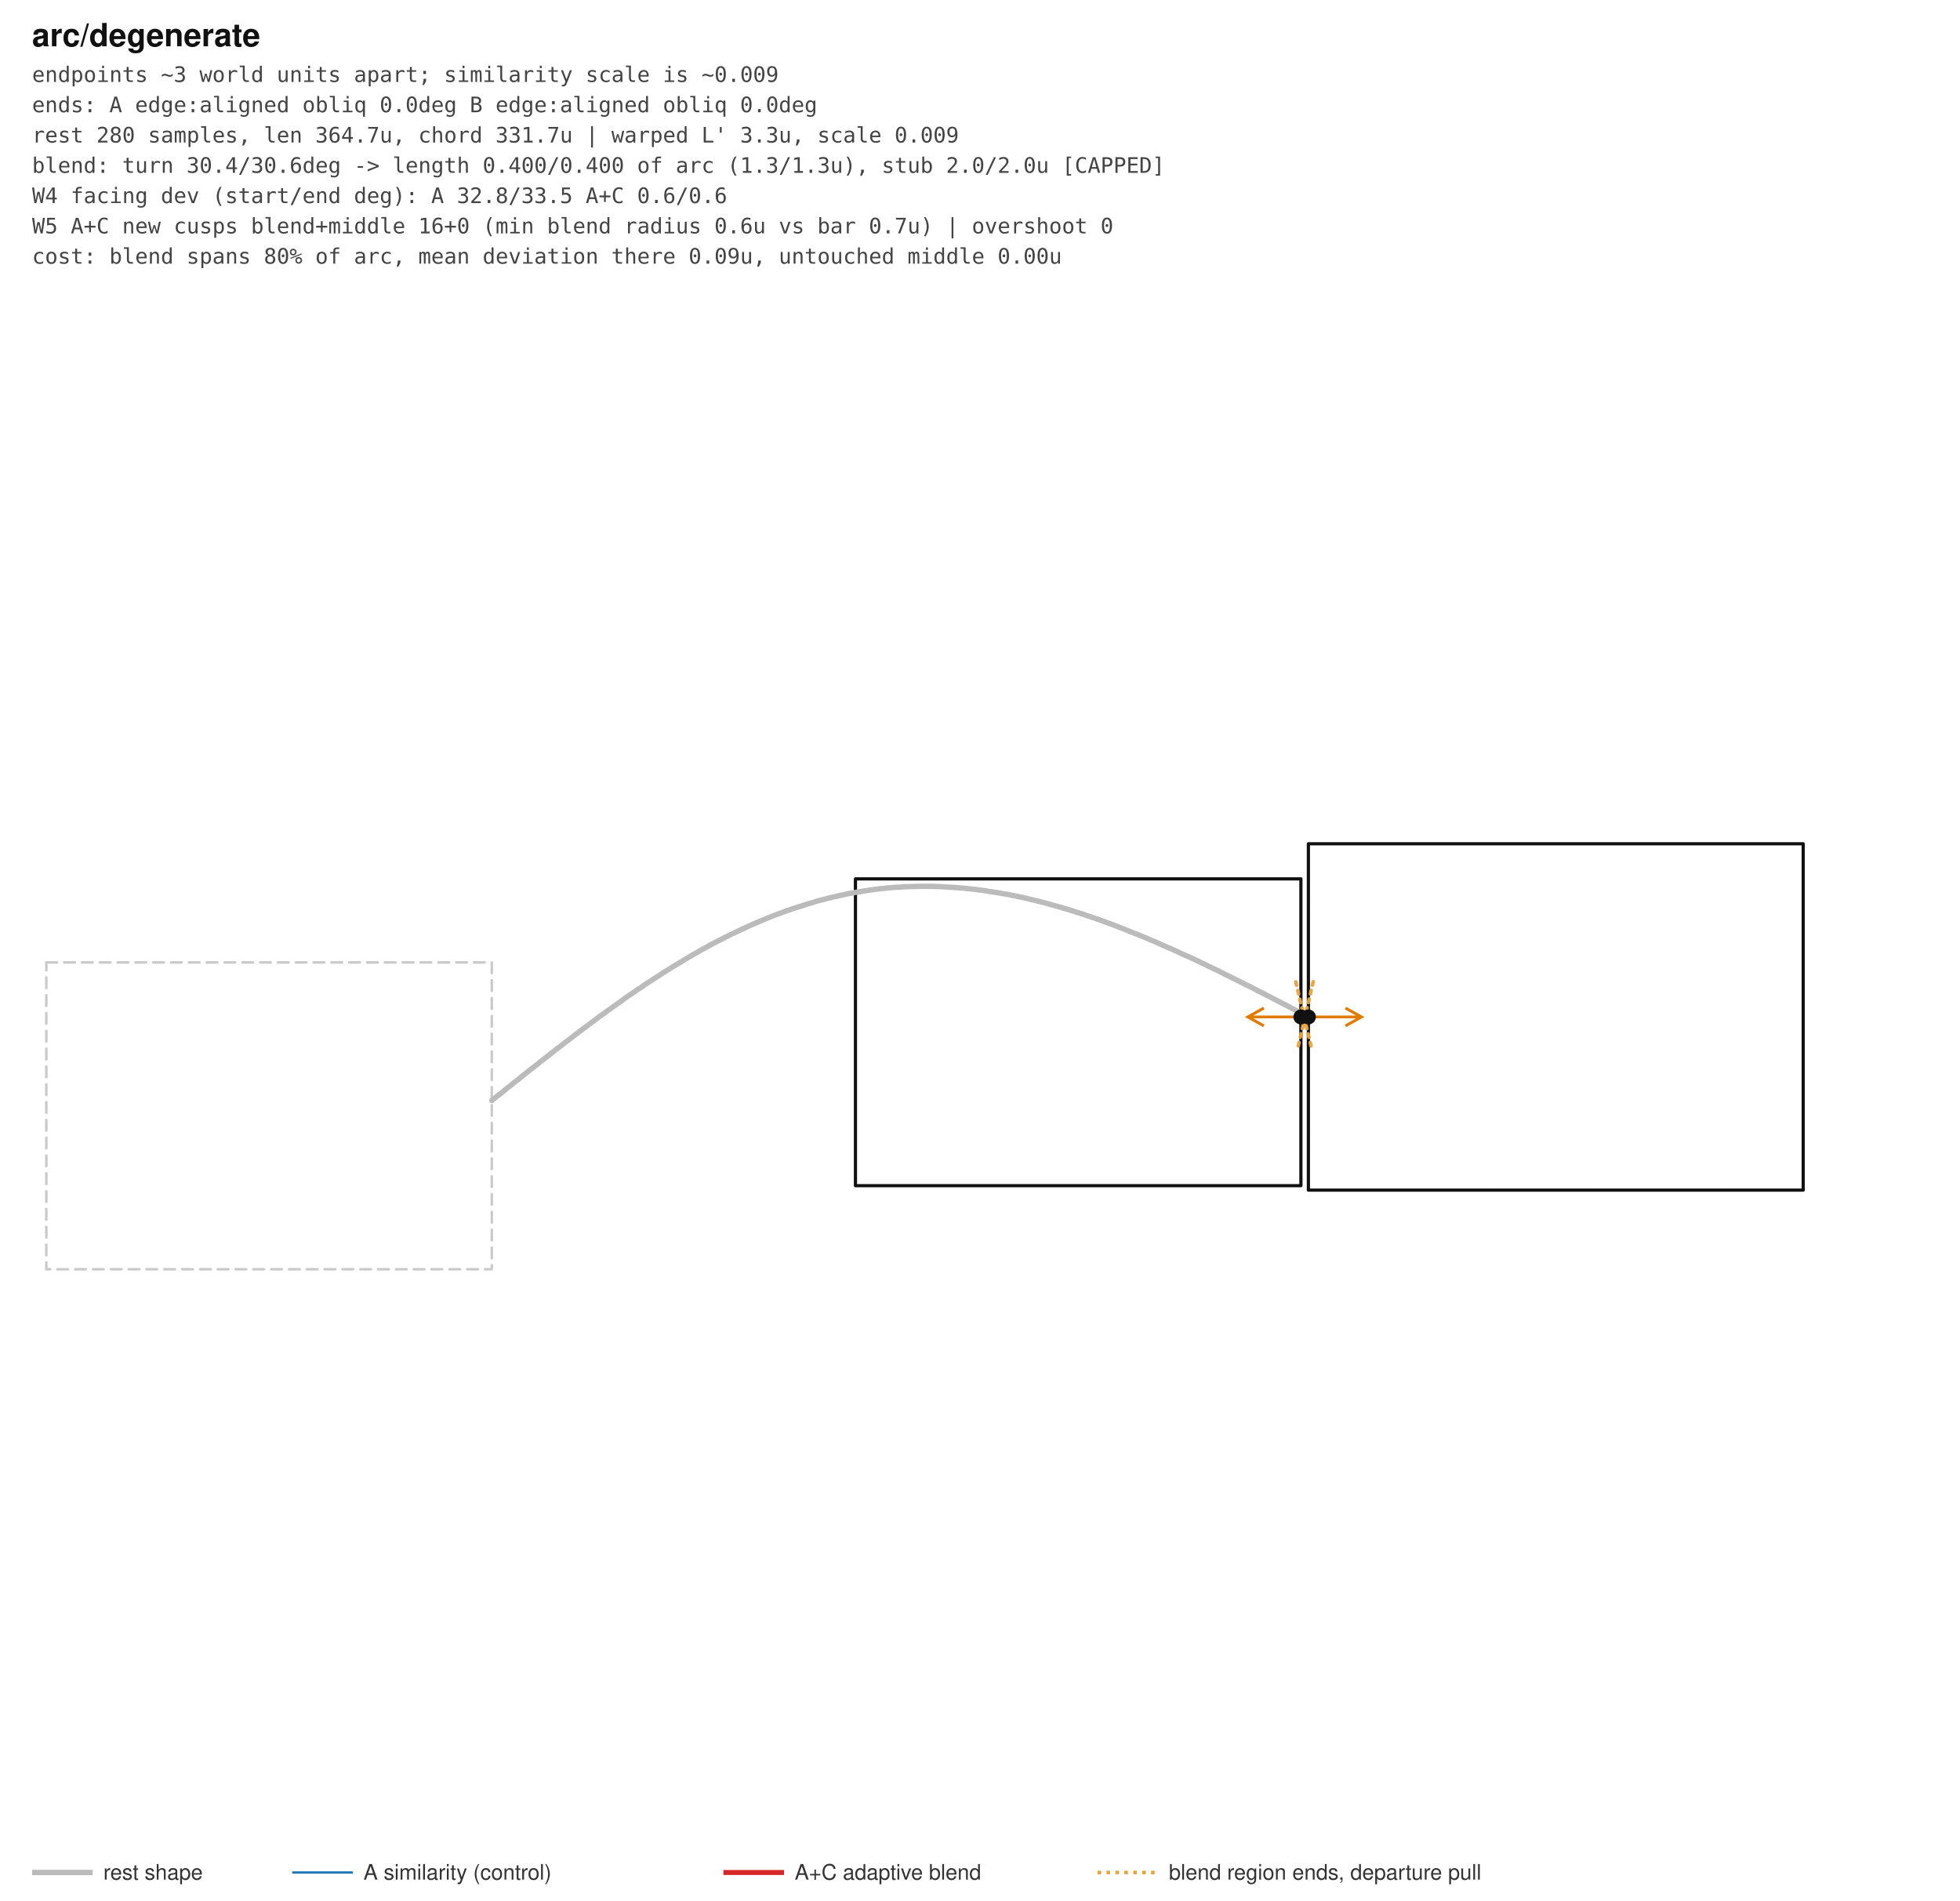
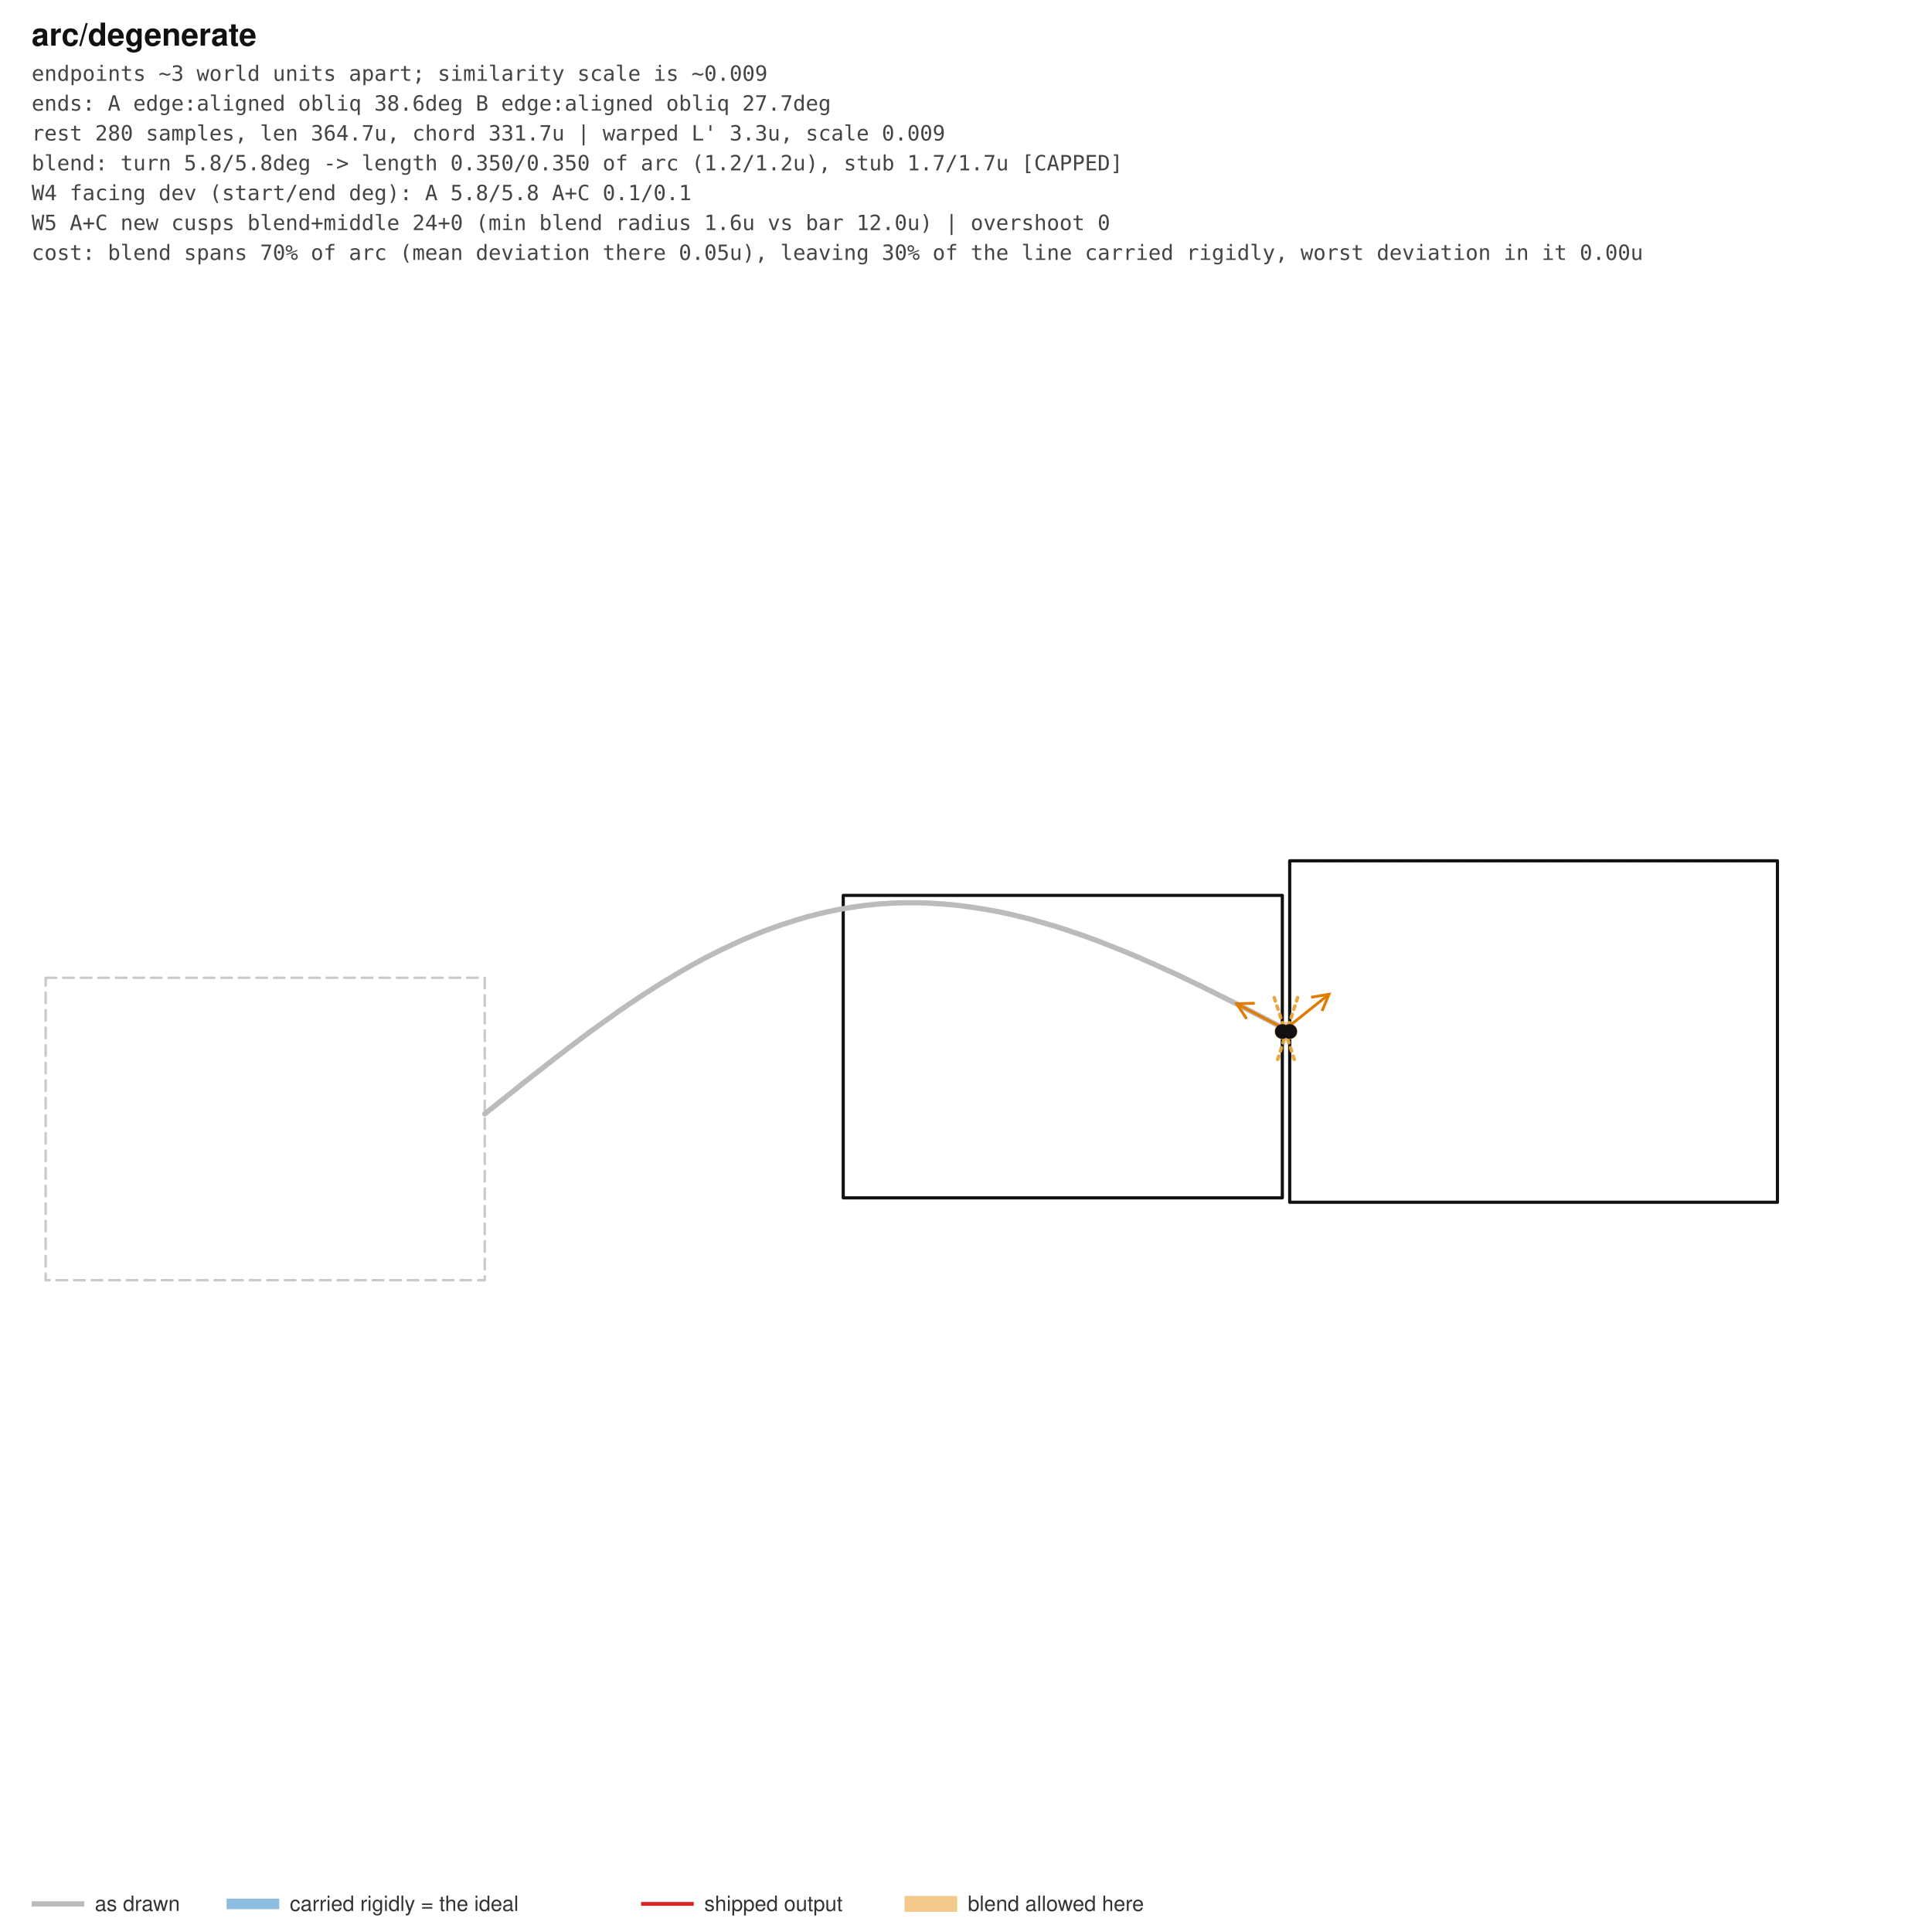
- <svg xmlns="http://www.w3.org/2000/svg" width="1100" height="1067" viewBox="0 0 1100 1067">
-   <rect x="0" y="0" width="1100" height="1067" fill="#ffffff" />
+ <svg xmlns="http://www.w3.org/2000/svg" width="1100" height="1100" viewBox="0 0 1100 1100">
+   <rect x="0" y="0" width="1100" height="1100" fill="#ffffff" />
  <text x="18" y="26" font-family="-apple-system,Helvetica,Arial" font-size="18" font-weight="600" fill="#111">arc/degenerate</text>
  <text x="18" y="46" font-family="ui-monospace,Menlo,monospace" font-size="12" fill="#444">endpoints ~3 world units apart; similarity scale is ~0.009</text>
-   <text x="18" y="63" font-family="ui-monospace,Menlo,monospace" font-size="12" fill="#444">ends: A edge:aligned obliq 0.0deg   B edge:aligned obliq 0.0deg</text>
+   <text x="18" y="63" font-family="ui-monospace,Menlo,monospace" font-size="12" fill="#444">ends: A edge:aligned obliq 38.6deg   B edge:aligned obliq 27.7deg</text>
  <text x="18" y="80" font-family="ui-monospace,Menlo,monospace" font-size="12" fill="#444">rest 280 samples, len 364.7u, chord 331.7u   |   warped L' 3.3u, scale 0.009</text>
-   <text x="18" y="97" font-family="ui-monospace,Menlo,monospace" font-size="12" fill="#444">blend: turn 30.4/30.6deg -&gt; length 0.400/0.400 of arc (1.3/1.3u), stub 2.0/2.0u   [CAPPED]</text>
-   <text x="18" y="114" font-family="ui-monospace,Menlo,monospace" font-size="12" fill="#444">W4 facing dev (start/end deg): A 32.8/33.5   A+C 0.6/0.6</text>
-   <text x="18" y="131" font-family="ui-monospace,Menlo,monospace" font-size="12" fill="#444">W5 A+C new cusps blend+middle 16+0 (min blend radius 0.6u vs bar 0.7u)   |   overshoot 0</text>
-   <text x="18" y="148" font-family="ui-monospace,Menlo,monospace" font-size="12" fill="#444">cost: blend spans 80% of arc, mean deviation there 0.09u, untouched middle 0.00u</text>
-   <polyline fill="none" stroke="#c9c9c9" stroke-width="1.40" stroke-linejoin="round" stroke-linecap="round" stroke-dasharray="6,4" points="26.0,540.2 276.0,540.2 276.0,712.4 26.0,712.4 26.0,540.2" />
-   <polyline fill="none" stroke="#c9c9c9" stroke-width="1.40" stroke-linejoin="round" stroke-linecap="round" stroke-dasharray="6,4" points="734.3,473.6 1012.0,473.6 1012.0,668.0 734.3,668.0 734.3,473.6" />
-   <polyline fill="none" stroke="#111111" stroke-width="1.80" stroke-linejoin="round" stroke-linecap="round" points="480.1,493.3 730.1,493.3 730.1,665.5 480.1,665.5 480.1,493.3" />
-   <polyline fill="none" stroke="#111111" stroke-width="1.80" stroke-linejoin="round" stroke-linecap="round" points="734.3,473.6 1012.0,473.6 1012.0,668.0 734.3,668.0 734.3,473.6" />
-   <polyline fill="none" stroke="#bbbbbb" stroke-width="3.00" stroke-linejoin="round" stroke-linecap="round" points="276.0,617.7 277.4,616.6 278.8,615.4 280.3,614.3 281.8,613.1 283.3,611.9 284.8,610.6 286.4,609.4 288.0,608.1 289.6,606.8 291.3,605.5 292.9,604.2 294.6,602.8 296.3,601.5 298.0,600.1 299.7,598.8 301.4,597.5 303.2,596.0 304.9,594.7 306.7,593.3 308.4,592.0 310.3,590.5 312.0,589.1 313.9,587.7 315.8,586.2 317.6,584.8 319.5,583.4 321.3,582.0 323.2,580.5 325.1,579.1 327.1,577.6 329.0,576.2 330.8,574.8 332.7,573.4 334.6,572.0 336.4,570.6 338.3,569.3 340.3,567.8 342.3,566.4 344.2,565.0 346.2,563.6 348.1,562.3 350.0,560.9 351.9,559.5 353.8,558.2 355.8,556.9 357.7,555.5 359.8,554.2 361.8,552.8 363.7,551.5 365.6,550.3 367.5,549.0 369.5,547.8 371.5,546.5 373.3,545.3 375.3,544.1 377.3,542.8 379.2,541.7 381.0,540.6 382.9,539.5 384.8,538.3 386.7,537.2 388.5,536.1 390.3,535.1 392.2,534.0 394.1,532.9 396.0,531.9 397.8,530.9 399.6,529.9 401.3,529.0 403.1,528.1 404.9,527.2 406.6,526.3 408.4,525.4 410.0,524.6 411.7,523.8 413.4,523.0 415.1,522.2 416.7,521.4 418.4,520.7 420.0,519.9 421.6,519.2 423.1,518.5 424.6,517.9 426.2,517.2 427.7,516.6 429.1,516.0 430.5,515.4 432.0,514.8 433.5,514.2 435.0,513.6 436.4,513.1 437.8,512.6 439.2,512.1 440.5,511.6 441.8,511.1 443.1,510.7 444.4,510.2 445.7,509.8 447.0,509.4 448.2,509.0 449.5,508.6 450.7,508.2 452.0,507.8 453.1,507.4 454.3,507.1 455.5,506.7 456.7,506.4 457.8,506.0 458.8,505.7 460.0,505.4 461.0,505.1 462.1,504.9 463.2,504.6 464.3,504.3 465.3,504.0 466.3,503.8 467.4,503.5 468.5,503.3 469.7,503.0 470.9,502.7 471.9,502.5 473.0,502.3 474.1,502.0 475.1,501.8 476.1,501.6 477.2,501.4 478.3,501.2 479.5,501.0 480.7,500.8 481.8,500.6 483.0,500.4 484.1,500.2 485.2,500.0 486.3,499.9 487.4,499.7 488.7,499.5 489.8,499.4 490.8,499.2 492.1,499.1 493.2,498.9 494.3,498.8 495.4,498.7 496.7,498.6 497.8,498.4 499.2,498.3 500.4,498.2 501.7,498.1 502.8,498.0 504.2,498.0 505.4,497.9 506.7,497.8 508.1,497.7 509.3,497.7 510.7,497.6 512.0,497.6 513.3,497.6 514.8,497.5 516.4,497.5 517.8,497.5 519.3,497.5 520.7,497.5 522.3,497.5 523.8,497.5 525.4,497.6 527.0,497.6 528.5,497.7 530.1,497.8 531.8,497.9 533.6,498.0 535.3,498.1 537.0,498.2 538.9,498.4 540.7,498.5 542.5,498.7 544.4,498.9 546.3,499.1 548.1,499.3 550.0,499.6 551.8,499.8 553.7,500.1 555.5,500.4 557.5,500.7 559.5,501.0 561.4,501.3 563.4,501.7 565.4,502.0 567.4,502.4 569.5,502.8 571.7,503.3 573.7,503.7 575.9,504.2 578.0,504.7 580.0,505.2 582.0,505.7 584.1,506.2 586.2,506.7 588.3,507.3 590.4,507.9 592.6,508.5 594.8,509.1 597.0,509.8 599.2,510.4 601.4,511.1 603.6,511.8 605.9,512.5 608.0,513.2 610.2,514.0 612.4,514.7 614.5,515.4 616.8,516.2 619.0,517.0 621.1,517.8 623.4,518.6 625.5,519.4 627.6,520.2 629.8,521.1 631.9,521.9 634.1,522.8 636.3,523.7 638.5,524.5 640.6,525.4 642.6,526.2 644.7,527.1 646.8,528.0 648.8,528.8 650.9,529.8 653.0,530.7 655.0,531.6 657.0,532.4 659.1,533.4 661.1,534.3 663.0,535.2 665.0,536.1 666.9,536.9 668.8,537.8 670.8,538.7 672.7,539.6 674.5,540.5 676.2,541.3 678.0,542.2 679.7,543.0 681.5,543.9 683.3,544.7 685.1,545.6 686.8,546.5 688.5,547.3 690.3,548.2 691.9,549.0 693.5,549.8 695.1,550.6 696.7,551.4 698.3,552.2 699.9,553.0 701.4,553.7 702.9,554.5 704.5,555.3 705.9,556.1 707.4,556.8 708.8,557.5 710.1,558.2 711.4,558.9 712.9,559.6 714.3,560.4 715.7,561.1 717.1,561.8 718.4,562.5 719.7,563.2 721.0,563.8 722.2,564.4 723.4,565.1 724.6,565.7 725.9,566.4 727.0,567.0 728.3,567.6 729.6,568.3 730.7,568.9 731.8,569.5 733.0,570.1 734.3,570.8" />
-   <polyline fill="none" stroke="#e8a33d" stroke-width="1.00" stroke-linejoin="round" stroke-linecap="round" stroke-dasharray="1,4" opacity="0.80" points="730.1,570.8 731.0,570.8" />
-   <polyline fill="none" stroke="#e8a33d" stroke-width="1.00" stroke-linejoin="round" stroke-linecap="round" stroke-dasharray="1,4" opacity="0.80" points="734.3,570.8 733.3,570.8" />
-   <polyline fill="none" stroke="#d62728" stroke-width="2.80" stroke-linejoin="round" stroke-linecap="round" opacity="0.95" points="730.1,570.8 730.1,570.8 730.1,570.8 730.2,570.8 730.2,570.8 730.2,570.8 730.2,570.8 730.3,570.8 730.3,570.8 730.3,570.8 730.3,570.8 730.4,570.7 730.4,570.7 730.4,570.7 730.4,570.7 730.4,570.7 730.5,570.7 730.5,570.7 730.5,570.7 730.5,570.7 730.6,570.7 730.6,570.7 730.6,570.7 730.6,570.7 730.6,570.6 730.7,570.6 730.7,570.6 730.7,570.6 730.7,570.6 730.7,570.6 730.7,570.6 730.8,570.6 730.8,570.6 730.8,570.5 730.8,570.5 730.8,570.5 730.8,570.5 730.9,570.5 730.9,570.5 730.9,570.5 730.9,570.5 730.9,570.4 730.9,570.4 731.0,570.4 731.0,570.4 731.0,570.4 731.0,570.4 731.0,570.4 731.0,570.3 731.0,570.3 731.0,570.3 731.1,570.3 731.1,570.3 731.1,570.3 731.1,570.3 731.1,570.2 731.1,570.2 731.1,570.2 731.2,570.2 731.2,570.2 731.2,570.2 731.2,570.2 731.2,570.1 731.2,570.1 731.2,570.1 731.2,570.1 731.3,570.1 731.3,570.1 731.3,570.1 731.3,570.1 731.3,570.0 731.3,570.0 731.3,570.0 731.3,570.0 731.4,570.0 731.4,570.0 731.4,570.0 731.4,570.0 731.4,570.0 731.4,570.0 731.4,570.0 731.5,569.9 731.5,569.9 731.5,569.9 731.5,569.9 731.5,569.9 731.5,569.9 731.5,569.9 731.5,569.9 731.6,569.9 731.6,569.9 731.6,569.9 731.6,569.9 731.6,569.9 731.6,569.9 731.6,569.8 731.7,569.8 731.7,569.8 731.7,569.8 731.7,569.8 731.7,569.8 731.7,569.8 731.7,569.8 731.7,569.8 731.8,569.8 731.8,569.8 731.8,569.8 731.8,569.8 731.8,569.8 731.8,569.8 731.8,569.8 731.8,569.8 731.8,569.8 731.9,569.8 731.9,569.8 731.9,569.8 731.9,569.8 731.9,569.8 731.9,569.8 731.9,569.8 731.9,569.8 731.9,569.8 732.0,569.8 732.0,569.8 732.0,569.8 732.0,569.8 732.0,569.8 732.0,569.8 732.0,569.8 732.0,569.8 732.0,569.8 732.0,569.8 732.1,569.8 732.1,569.8 732.1,569.8 732.1,569.8 732.1,569.7 732.1,569.7 732.1,569.7 732.1,569.7 732.1,569.7 732.2,569.7 732.2,569.7 732.2,569.7 732.2,569.7 732.2,569.7 732.2,569.8 732.2,569.8 732.2,569.8 732.3,569.8 732.3,569.8 732.3,569.8 732.3,569.8 732.3,569.8 732.3,569.8 732.3,569.8 732.3,569.8 732.4,569.8 732.4,569.8 732.4,569.8 732.4,569.8 732.4,569.8 732.4,569.8 732.4,569.8 732.5,569.8 732.5,569.8 732.5,569.8 732.5,569.8 732.5,569.8 732.5,569.8 732.6,569.8 732.6,569.8 732.6,569.8 732.6,569.8 732.6,569.8 732.6,569.8 732.7,569.8 732.7,569.8 732.7,569.8 732.7,569.8 732.7,569.9 732.7,569.9 732.8,569.9 732.8,569.9 732.8,569.9 732.8,569.9 732.8,569.9 732.9,569.9 732.9,569.9 732.9,569.9 732.9,569.9 732.9,570.0 732.9,570.0 733.0,570.0 733.0,570.0 733.0,570.0 733.0,570.0 733.0,570.0 733.0,570.0 733.0,570.1 733.1,570.1 733.1,570.1 733.1,570.1 733.1,570.1 733.1,570.1 733.1,570.1 733.1,570.1 733.2,570.2 733.2,570.2 733.2,570.2 733.2,570.2 733.2,570.2 733.2,570.2 733.2,570.2 733.3,570.3 733.3,570.3 733.3,570.3 733.3,570.3 733.3,570.3 733.3,570.3 733.3,570.3 733.3,570.4 733.4,570.4 733.4,570.4 733.4,570.4 733.4,570.4 733.4,570.4 733.4,570.4 733.4,570.4 733.4,570.5 733.5,570.5 733.5,570.5 733.5,570.5 733.5,570.5 733.5,570.5 733.5,570.5 733.6,570.5 733.6,570.6 733.6,570.6 733.6,570.6 733.6,570.6 733.6,570.6 733.6,570.6 733.7,570.6 733.7,570.6 733.7,570.6 733.7,570.6 733.7,570.6 733.7,570.7 733.7,570.7 733.8,570.7 733.8,570.7 733.8,570.7 733.8,570.7 733.8,570.7 733.8,570.7 733.9,570.7 733.9,570.7 733.9,570.7 733.9,570.7 733.9,570.7 733.9,570.7 734.0,570.7 734.0,570.7 734.0,570.7 734.0,570.7 734.0,570.7 734.0,570.8 734.1,570.8 734.1,570.8 734.1,570.8 734.1,570.8 734.1,570.8 734.1,570.8 734.2,570.8 734.2,570.8 734.2,570.8 734.2,570.8 734.2,570.8 734.3,570.8" />
-   <polyline fill="none" stroke="#1f77b4" stroke-width="1.30" stroke-linejoin="round" stroke-linecap="round" points="730.1,570.8 730.1,570.8 730.1,570.8 730.1,570.8 730.1,570.7 730.2,570.7 730.2,570.7 730.2,570.7 730.2,570.7 730.2,570.7 730.2,570.7 730.2,570.7 730.3,570.7 730.3,570.6 730.3,570.6 730.3,570.6 730.3,570.6 730.3,570.6 730.4,570.6 730.4,570.6 730.4,570.6 730.4,570.5 730.4,570.5 730.4,570.5 730.5,570.5 730.5,570.5 730.5,570.5 730.5,570.5 730.5,570.5 730.5,570.4 730.6,570.4 730.6,570.4 730.6,570.4 730.6,570.4 730.6,570.4 730.7,570.4 730.7,570.4 730.7,570.4 730.7,570.3 730.7,570.3 730.7,570.3 730.8,570.3 730.8,570.3 730.8,570.3 730.8,570.3 730.8,570.3 730.9,570.2 730.9,570.2 730.9,570.2 730.9,570.2 730.9,570.2 730.9,570.2 731.0,570.2 731.0,570.2 731.0,570.2 731.0,570.1 731.0,570.1 731.1,570.1 731.1,570.1 731.1,570.1 731.1,570.1 731.1,570.1 731.1,570.1 731.2,570.1 731.2,570.0 731.2,570.0 731.2,570.0 731.2,570.0 731.2,570.0 731.3,570.0 731.3,570.0 731.3,570.0 731.3,570.0 731.3,570.0 731.3,570.0 731.4,570.0 731.4,570.0 731.4,569.9 731.4,569.9 731.4,569.9 731.4,569.9 731.5,569.9 731.5,569.9 731.5,569.9 731.5,569.9 731.5,569.9 731.5,569.9 731.5,569.9 731.6,569.9 731.6,569.9 731.6,569.9 731.6,569.9 731.6,569.9 731.6,569.9 731.6,569.8 731.6,569.8 731.7,569.8 731.7,569.8 731.7,569.8 731.7,569.8 731.7,569.8 731.7,569.8 731.7,569.8 731.7,569.8 731.8,569.8 731.8,569.8 731.8,569.8 731.8,569.8 731.8,569.8 731.8,569.8 731.8,569.8 731.8,569.8 731.8,569.8 731.9,569.8 731.9,569.8 731.9,569.8 731.9,569.8 731.9,569.8 731.9,569.8 731.9,569.8 731.9,569.8 731.9,569.8 732.0,569.8 732.0,569.8 732.0,569.8 732.0,569.8 732.0,569.8 732.0,569.8 732.0,569.8 732.0,569.8 732.0,569.8 732.0,569.8 732.1,569.8 732.1,569.8 732.1,569.8 732.1,569.8 732.1,569.7 732.1,569.7 732.1,569.7 732.1,569.7 732.1,569.7 732.2,569.7 732.2,569.7 732.2,569.7 732.2,569.7 732.2,569.7 732.2,569.8 732.2,569.8 732.2,569.8 732.3,569.8 732.3,569.8 732.3,569.8 732.3,569.8 732.3,569.8 732.3,569.8 732.3,569.8 732.3,569.8 732.4,569.8 732.4,569.8 732.4,569.8 732.4,569.8 732.4,569.8 732.4,569.8 732.4,569.8 732.5,569.8 732.5,569.8 732.5,569.8 732.5,569.8 732.5,569.8 732.5,569.8 732.6,569.8 732.6,569.8 732.6,569.8 732.6,569.8 732.6,569.8 732.6,569.8 732.7,569.8 732.7,569.8 732.7,569.8 732.7,569.8 732.7,569.9 732.7,569.9 732.8,569.9 732.8,569.9 732.8,569.9 732.8,569.9 732.8,569.9 732.8,569.9 732.9,569.9 732.9,569.9 732.9,569.9 732.9,569.9 732.9,569.9 733.0,569.9 733.0,569.9 733.0,570.0 733.0,570.0 733.0,570.0 733.1,570.0 733.1,570.0 733.1,570.0 733.1,570.0 733.1,570.0 733.2,570.0 733.2,570.0 733.2,570.1 733.2,570.1 733.2,570.1 733.2,570.1 733.3,570.1 733.3,570.1 733.3,570.1 733.3,570.1 733.3,570.1 733.4,570.2 733.4,570.2 733.4,570.2 733.4,570.2 733.4,570.2 733.4,570.2 733.5,570.2 733.5,570.2 733.5,570.2 733.5,570.3 733.5,570.3 733.6,570.3 733.6,570.3 733.6,570.3 733.6,570.3 733.6,570.3 733.6,570.3 733.7,570.3 733.7,570.4 733.7,570.4 733.7,570.4 733.7,570.4 733.7,570.4 733.7,570.4 733.8,570.4 733.8,570.4 733.8,570.4 733.8,570.4 733.8,570.5 733.8,570.5 733.9,570.5 733.9,570.5 733.9,570.5 733.9,570.5 733.9,570.5 733.9,570.5 733.9,570.5 733.9,570.6 734.0,570.6 734.0,570.6 734.0,570.6 734.0,570.6 734.0,570.6 734.0,570.6 734.0,570.6 734.0,570.6 734.1,570.6 734.1,570.6 734.1,570.6 734.1,570.7 734.1,570.7 734.1,570.7 734.1,570.7 734.1,570.7 734.1,570.7 734.2,570.7 734.2,570.7 734.2,570.7 734.2,570.7 734.2,570.7 734.2,570.7 734.2,570.7 734.2,570.8 734.2,570.8 734.2,570.8 734.3,570.8" />
-   <polyline fill="none" stroke="#e8a33d" stroke-width="2.00" stroke-linejoin="round" stroke-linecap="round" stroke-dasharray="2,3" opacity="0.95" points="727.2,551.1 736.2,588.9" />
-   <polyline fill="none" stroke="#e8a33d" stroke-width="2.00" stroke-linejoin="round" stroke-linecap="round" stroke-dasharray="2,3" opacity="0.95" points="737.0,551.0 728.2,588.9" />
-   <path d="M 730.1 570.8 L 764.1 570.8 M 755.1 575.8 L 764.1 570.8 L 755.1 565.8" fill="none" stroke="#e07b00" stroke-width="1.6" />
-   <path d="M 734.3 570.8 L 700.3 570.8 M 709.3 565.8 L 700.3 570.8 L 709.3 575.8" fill="none" stroke="#e07b00" stroke-width="1.6" />
-   <circle cx="730.1" cy="570.8" r="4.20" fill="#111111" />
-   <circle cx="734.3" cy="570.8" r="4.20" fill="#111111" />
-   <line x1="18" y1="1051" x2="52" y2="1051" stroke="#bbbbbb" stroke-width="3.00" />
-   <text x="58" y="1055" font-family="-apple-system,Helvetica,Arial" font-size="12" fill="#333">rest shape</text>
-   <line x1="164" y1="1051" x2="198" y2="1051" stroke="#1f77b4" stroke-width="1.30" />
-   <text x="204" y="1055" font-family="-apple-system,Helvetica,Arial" font-size="12" fill="#333">A similarity (control)</text>
-   <line x1="406" y1="1051" x2="440" y2="1051" stroke="#d62728" stroke-width="2.80" />
-   <text x="446" y="1055" font-family="-apple-system,Helvetica,Arial" font-size="12" fill="#333">A+C adaptive blend</text>
-   <line x1="616" y1="1051" x2="650" y2="1051" stroke="#e8a33d" stroke-width="2.00" stroke-dasharray="2,3" />
-   <text x="656" y="1055" font-family="-apple-system,Helvetica,Arial" font-size="12" fill="#333">blend region ends, departure pull</text>
+   <text x="18" y="97" font-family="ui-monospace,Menlo,monospace" font-size="12" fill="#444">blend: turn 5.8/5.8deg -&gt; length 0.350/0.350 of arc (1.2/1.2u), stub 1.7/1.7u   [CAPPED]</text>
+   <text x="18" y="114" font-family="ui-monospace,Menlo,monospace" font-size="12" fill="#444">W4 facing dev (start/end deg): A 5.8/5.8   A+C 0.1/0.1</text>
+   <text x="18" y="131" font-family="ui-monospace,Menlo,monospace" font-size="12" fill="#444">W5 A+C new cusps blend+middle 24+0 (min blend radius 1.6u vs bar 12.0u)   |   overshoot 0</text>
+   <text x="18" y="148" font-family="ui-monospace,Menlo,monospace" font-size="12" fill="#444">cost: blend spans 70% of arc (mean deviation there 0.05u), leaving 30% of the line carried rigidly, worst deviation in it 0.00u</text>
+   <polyline fill="none" stroke="#c9c9c9" stroke-width="1.40" stroke-linejoin="round" stroke-linecap="round" stroke-dasharray="6,4" points="26.0,556.7 276.0,556.7 276.0,728.9 26.0,728.9 26.0,556.7" />
+   <polyline fill="none" stroke="#c9c9c9" stroke-width="1.40" stroke-linejoin="round" stroke-linecap="round" stroke-dasharray="6,4" points="734.3,490.1 1012.0,490.1 1012.0,684.5 734.3,684.5 734.3,490.1" />
+   <polyline fill="none" stroke="#111111" stroke-width="1.80" stroke-linejoin="round" stroke-linecap="round" points="480.1,509.8 730.1,509.8 730.1,682.0 480.1,682.0 480.1,509.8" />
+   <polyline fill="none" stroke="#111111" stroke-width="1.80" stroke-linejoin="round" stroke-linecap="round" points="734.3,490.1 1012.0,490.1 1012.0,684.5 734.3,684.5 734.3,490.1" />
+   <polyline fill="none" stroke="#bbbbbb" stroke-width="3.00" stroke-linejoin="round" stroke-linecap="round" points="276.0,634.2 277.4,633.1 278.8,631.9 280.3,630.8 281.8,629.6 283.3,628.4 284.8,627.1 286.4,625.9 288.0,624.6 289.6,623.3 291.3,622.0 292.9,620.7 294.6,619.3 296.3,618.0 298.0,616.6 299.7,615.3 301.4,614.0 303.2,612.5 304.9,611.2 306.7,609.8 308.4,608.5 310.3,607.0 312.0,605.6 313.9,604.2 315.8,602.7 317.6,601.3 319.5,599.9 321.3,598.5 323.2,597.0 325.1,595.6 327.1,594.1 329.0,592.7 330.8,591.3 332.7,589.9 334.6,588.5 336.4,587.1 338.3,585.8 340.3,584.3 342.3,582.9 344.2,581.5 346.2,580.1 348.1,578.8 350.0,577.4 351.9,576.0 353.8,574.7 355.8,573.4 357.7,572.0 359.8,570.7 361.8,569.3 363.7,568.0 365.6,566.8 367.5,565.5 369.5,564.3 371.5,563.0 373.3,561.8 375.3,560.6 377.3,559.3 379.2,558.2 381.0,557.1 382.9,556.0 384.8,554.8 386.7,553.7 388.5,552.6 390.3,551.6 392.2,550.5 394.1,549.4 396.0,548.4 397.8,547.4 399.6,546.4 401.3,545.5 403.1,544.6 404.9,543.7 406.6,542.8 408.4,541.9 410.0,541.1 411.7,540.3 413.4,539.5 415.1,538.7 416.7,537.9 418.4,537.2 420.0,536.4 421.6,535.7 423.1,535.0 424.6,534.4 426.2,533.7 427.7,533.1 429.1,532.5 430.5,531.9 432.0,531.3 433.5,530.7 435.0,530.1 436.4,529.6 437.8,529.1 439.2,528.6 440.5,528.1 441.8,527.6 443.1,527.2 444.4,526.7 445.7,526.3 447.0,525.9 448.2,525.5 449.5,525.1 450.7,524.7 452.0,524.3 453.1,523.9 454.3,523.6 455.5,523.2 456.7,522.9 457.8,522.5 458.8,522.2 460.0,521.9 461.0,521.6 462.1,521.4 463.2,521.1 464.3,520.8 465.3,520.5 466.3,520.3 467.4,520.0 468.5,519.8 469.7,519.5 470.9,519.2 471.9,519.0 473.0,518.8 474.1,518.5 475.1,518.3 476.1,518.1 477.2,517.9 478.3,517.7 479.5,517.5 480.7,517.3 481.8,517.1 483.0,516.9 484.1,516.7 485.2,516.5 486.3,516.4 487.4,516.2 488.7,516.0 489.8,515.9 490.8,515.7 492.1,515.6 493.2,515.4 494.3,515.3 495.4,515.2 496.7,515.1 497.8,514.9 499.2,514.8 500.4,514.7 501.7,514.6 502.8,514.5 504.2,514.5 505.4,514.4 506.7,514.3 508.1,514.2 509.3,514.2 510.7,514.1 512.0,514.1 513.3,514.1 514.8,514.0 516.4,514.0 517.8,514.0 519.3,514.0 520.7,514.0 522.3,514.0 523.8,514.0 525.4,514.1 527.0,514.1 528.5,514.2 530.1,514.3 531.8,514.4 533.6,514.5 535.3,514.6 537.0,514.7 538.9,514.9 540.7,515.0 542.5,515.2 544.4,515.4 546.3,515.6 548.1,515.8 550.0,516.1 551.8,516.3 553.7,516.6 555.5,516.9 557.5,517.2 559.5,517.5 561.4,517.8 563.4,518.2 565.4,518.5 567.4,518.9 569.5,519.3 571.7,519.8 573.7,520.2 575.9,520.7 578.0,521.2 580.0,521.7 582.0,522.2 584.1,522.7 586.2,523.2 588.3,523.8 590.4,524.4 592.6,525.0 594.8,525.6 597.0,526.3 599.2,526.9 601.4,527.6 603.6,528.3 605.9,529.0 608.0,529.7 610.2,530.5 612.4,531.2 614.5,531.9 616.8,532.7 619.0,533.5 621.1,534.3 623.4,535.1 625.5,535.9 627.6,536.7 629.8,537.6 631.9,538.4 634.1,539.3 636.3,540.2 638.5,541.0 640.6,541.9 642.6,542.7 644.7,543.6 646.8,544.5 648.8,545.3 650.9,546.3 653.0,547.2 655.0,548.1 657.0,548.9 659.1,549.9 661.1,550.8 663.0,551.7 665.0,552.6 666.9,553.4 668.8,554.3 670.8,555.2 672.7,556.1 674.5,557.0 676.2,557.8 678.0,558.7 679.7,559.5 681.5,560.4 683.3,561.2 685.1,562.1 686.8,563.0 688.5,563.8 690.3,564.7 691.9,565.5 693.5,566.3 695.1,567.1 696.7,567.9 698.3,568.7 699.9,569.5 701.4,570.2 702.9,571.0 704.5,571.8 705.9,572.6 707.4,573.3 708.8,574.0 710.1,574.7 711.4,575.4 712.9,576.1 714.3,576.9 715.7,577.6 717.1,578.3 718.4,579.0 719.7,579.7 721.0,580.3 722.2,580.9 723.4,581.6 724.6,582.2 725.9,582.9 727.0,583.5 728.3,584.1 729.6,584.8 730.7,585.4 731.8,586.0 733.0,586.6 734.3,587.3" />
+   <polyline fill="none" stroke="#e8a33d" stroke-width="1.00" stroke-linejoin="round" stroke-linecap="round" stroke-dasharray="1,4" opacity="0.80" points="730.1,587.3 730.7,586.8" />
+   <polyline fill="none" stroke="#e8a33d" stroke-width="1.00" stroke-linejoin="round" stroke-linecap="round" stroke-dasharray="1,4" opacity="0.80" points="734.3,587.3 733.5,586.9" />
+   <polyline fill="none" stroke="#f3c98b" stroke-width="9.00" stroke-linejoin="round" stroke-linecap="round" opacity="0.85" points="730.1,587.3 730.1,587.3 730.1,587.2 730.1,587.2 730.2,587.2 730.2,587.2 730.2,587.2 730.2,587.2 730.2,587.2 730.3,587.1 730.3,587.1 730.3,587.1 730.3,587.1 730.3,587.1 730.4,587.1 730.4,587.0 730.4,587.0 730.4,587.0 730.4,587.0 730.4,587.0 730.5,587.0 730.5,587.0 730.5,586.9 730.5,586.9 730.5,586.9 730.6,586.9 730.6,586.9 730.6,586.9 730.6,586.9 730.6,586.9 730.6,586.8 730.7,586.8 730.7,586.8 730.7,586.8 730.7,586.8 730.7,586.8 730.7,586.8 730.8,586.8 730.8,586.8 730.8,586.7 730.8,586.7 730.8,586.7 730.8,586.7 730.9,586.7 730.9,586.7 730.9,586.7 730.9,586.7 730.9,586.7 730.9,586.7 731.0,586.6 731.0,586.6 731.0,586.6 731.0,586.6 731.0,586.6 731.0,586.6 731.1,586.6 731.1,586.6 731.1,586.6 731.1,586.6 731.1,586.6 731.1,586.6 731.2,586.6 731.2,586.5 731.2,586.5 731.2,586.5 731.2,586.5 731.2,586.5 731.2,586.5 731.3,586.5 731.3,586.5 731.3,586.5 731.3,586.5 731.3,586.5 731.3,586.5 731.3,586.5 731.4,586.5 731.4,586.5 731.4,586.4 731.4,586.4 731.4,586.4 731.4,586.4 731.5,586.4 731.5,586.4 731.5,586.4 731.5,586.4" />
+   <polyline fill="none" stroke="#f3c98b" stroke-width="9.00" stroke-linejoin="round" stroke-linecap="round" opacity="0.85" points="734.3,587.3 734.2,587.3 734.2,587.3 734.2,587.3 734.2,587.2 734.2,587.2 734.2,587.2 734.1,587.2 734.1,587.2 734.1,587.2 734.1,587.2 734.1,587.2 734.1,587.2 734.1,587.2 734.0,587.1 734.0,587.1 734.0,587.1 734.0,587.1 734.0,587.1 734.0,587.1 734.0,587.1 733.9,587.1 733.9,587.1 733.9,587.1 733.9,587.1 733.9,587.0 733.9,587.0 733.9,587.0 733.8,587.0 733.8,587.0 733.8,587.0 733.8,587.0 733.8,587.0 733.8,587.0 733.7,587.0 733.7,586.9 733.7,586.9 733.7,586.9 733.7,586.9 733.7,586.9 733.7,586.9 733.6,586.9 733.6,586.9 733.6,586.9 733.6,586.9 733.6,586.8 733.6,586.8 733.6,586.8 733.5,586.8 733.5,586.8 733.5,586.8 733.5,586.8 733.5,586.8 733.5,586.8 733.5,586.7 733.4,586.7 733.4,586.7 733.4,586.7 733.4,586.7 733.4,586.7 733.4,586.7 733.4,586.7 733.3,586.7 733.3,586.7 733.3,586.6 733.3,586.6 733.3,586.6 733.3,586.6 733.3,586.6 733.2,586.6 733.2,586.6 733.2,586.6 733.2,586.6 733.2,586.6 733.2,586.5 733.1,586.5 733.1,586.5 733.1,586.5 733.1,586.5 733.1,586.5 733.1,586.5 733.0,586.5 733.0,586.5 733.0,586.5 733.0,586.5 733.0,586.4 733.0,586.4 732.9,586.4 732.9,586.4 732.9,586.4 732.9,586.4 732.9,586.4 732.8,586.4 732.8,586.4" />
+   <polyline fill="none" stroke="#8fbde0" stroke-width="6.00" stroke-linejoin="round" stroke-linecap="round" points="730.1,587.3 730.1,587.3 730.1,587.3 730.1,587.3 730.1,587.2 730.2,587.2 730.2,587.2 730.2,587.2 730.2,587.2 730.2,587.2 730.2,587.2 730.2,587.2 730.3,587.2 730.3,587.1 730.3,587.1 730.3,587.1 730.3,587.1 730.3,587.1 730.4,587.1 730.4,587.1 730.4,587.1 730.4,587.0 730.4,587.0 730.4,587.0 730.5,587.0 730.5,587.0 730.5,587.0 730.5,587.0 730.5,587.0 730.5,586.9 730.6,586.9 730.6,586.9 730.6,586.9 730.6,586.9 730.6,586.9 730.7,586.9 730.7,586.9 730.7,586.9 730.7,586.8 730.7,586.8 730.7,586.8 730.8,586.8 730.8,586.8 730.8,586.8 730.8,586.8 730.8,586.8 730.9,586.7 730.9,586.7 730.9,586.7 730.9,586.7 730.9,586.7 730.9,586.7 731.0,586.7 731.0,586.7 731.0,586.7 731.0,586.6 731.0,586.6 731.1,586.6 731.1,586.6 731.1,586.6 731.1,586.6 731.1,586.6 731.1,586.6 731.2,586.6 731.2,586.5 731.2,586.5 731.2,586.5 731.2,586.5 731.2,586.5 731.3,586.5 731.3,586.5 731.3,586.5 731.3,586.5 731.3,586.5 731.3,586.5 731.4,586.5 731.4,586.5 731.4,586.4 731.4,586.4 731.4,586.4 731.4,586.4 731.5,586.4 731.5,586.4 731.5,586.4 731.5,586.4 731.5,586.4 731.5,586.4 731.5,586.4 731.6,586.4 731.6,586.4 731.6,586.4 731.6,586.4 731.6,586.4 731.6,586.4 731.6,586.3 731.6,586.3 731.7,586.3 731.7,586.3 731.7,586.3 731.7,586.3 731.7,586.3 731.7,586.3 731.7,586.3 731.7,586.3 731.8,586.3 731.8,586.3 731.8,586.3 731.8,586.3 731.8,586.3 731.8,586.3 731.8,586.3 731.8,586.3 731.8,586.3 731.9,586.3 731.9,586.3 731.9,586.3 731.9,586.3 731.9,586.3 731.9,586.3 731.9,586.3 731.9,586.3 731.9,586.3 732.0,586.3 732.0,586.3 732.0,586.3 732.0,586.3 732.0,586.3 732.0,586.3 732.0,586.3 732.0,586.3 732.0,586.3 732.0,586.3 732.1,586.3 732.1,586.3 732.1,586.3 732.1,586.3 732.1,586.2 732.1,586.2 732.1,586.2 732.1,586.2 732.1,586.2 732.2,586.2 732.2,586.2 732.2,586.2 732.2,586.2 732.2,586.2 732.2,586.3 732.2,586.3 732.2,586.3 732.3,586.3 732.3,586.3 732.3,586.3 732.3,586.3 732.3,586.3 732.3,586.3 732.3,586.3 732.3,586.3 732.4,586.3 732.4,586.3 732.4,586.3 732.4,586.3 732.4,586.3 732.4,586.3 732.4,586.3 732.5,586.3 732.5,586.3 732.5,586.3 732.5,586.3 732.5,586.3 732.5,586.3 732.6,586.3 732.6,586.3 732.6,586.3 732.6,586.3 732.6,586.3 732.6,586.3 732.7,586.3 732.7,586.3 732.7,586.3 732.7,586.3 732.7,586.4 732.7,586.4 732.8,586.4 732.8,586.4 732.8,586.4 732.8,586.4 732.8,586.4 732.8,586.4 732.9,586.4 732.9,586.4 732.9,586.4 732.9,586.4 732.9,586.4 733.0,586.4 733.0,586.4 733.0,586.5 733.0,586.5 733.0,586.5 733.1,586.5 733.1,586.5 733.1,586.5 733.1,586.5 733.1,586.5 733.2,586.5 733.2,586.5 733.2,586.6 733.2,586.6 733.2,586.6 733.2,586.6 733.3,586.6 733.3,586.6 733.3,586.6 733.3,586.6 733.3,586.6 733.4,586.7 733.4,586.7 733.4,586.7 733.4,586.7 733.4,586.7 733.4,586.7 733.5,586.7 733.5,586.7 733.5,586.7 733.5,586.8 733.5,586.8 733.6,586.8 733.6,586.8 733.6,586.8 733.6,586.8 733.6,586.8 733.6,586.8 733.7,586.8 733.7,586.9 733.7,586.9 733.7,586.9 733.7,586.9 733.7,586.9 733.7,586.9 733.8,586.9 733.8,586.9 733.8,586.9 733.8,586.9 733.8,587.0 733.8,587.0 733.9,587.0 733.9,587.0 733.9,587.0 733.9,587.0 733.9,587.0 733.9,587.0 733.9,587.0 733.9,587.1 734.0,587.1 734.0,587.1 734.0,587.1 734.0,587.1 734.0,587.1 734.0,587.1 734.0,587.1 734.0,587.1 734.1,587.1 734.1,587.1 734.1,587.1 734.1,587.2 734.1,587.2 734.1,587.2 734.1,587.2 734.1,587.2 734.1,587.2 734.2,587.2 734.2,587.2 734.2,587.2 734.2,587.2 734.2,587.2 734.2,587.2 734.2,587.2 734.2,587.3 734.2,587.3 734.2,587.3 734.3,587.3" />
+   <polyline fill="none" stroke="#d62728" stroke-width="2.20" stroke-linejoin="round" stroke-linecap="round" points="730.1,587.3 730.1,587.3 730.1,587.2 730.1,587.2 730.2,587.2 730.2,587.2 730.2,587.2 730.2,587.2 730.2,587.2 730.3,587.1 730.3,587.1 730.3,587.1 730.3,587.1 730.3,587.1 730.4,587.1 730.4,587.0 730.4,587.0 730.4,587.0 730.4,587.0 730.4,587.0 730.5,587.0 730.5,587.0 730.5,586.9 730.5,586.9 730.5,586.9 730.6,586.9 730.6,586.9 730.6,586.9 730.6,586.9 730.6,586.9 730.6,586.8 730.7,586.8 730.7,586.8 730.7,586.8 730.7,586.8 730.7,586.8 730.7,586.8 730.8,586.8 730.8,586.8 730.8,586.7 730.8,586.7 730.8,586.7 730.8,586.7 730.9,586.7 730.9,586.7 730.9,586.7 730.9,586.7 730.9,586.7 730.9,586.7 731.0,586.6 731.0,586.6 731.0,586.6 731.0,586.6 731.0,586.6 731.0,586.6 731.1,586.6 731.1,586.6 731.1,586.6 731.1,586.6 731.1,586.6 731.1,586.6 731.2,586.6 731.2,586.5 731.2,586.5 731.2,586.5 731.2,586.5 731.2,586.5 731.2,586.5 731.3,586.5 731.3,586.5 731.3,586.5 731.3,586.5 731.3,586.5 731.3,586.5 731.3,586.5 731.4,586.5 731.4,586.5 731.4,586.4 731.4,586.4 731.4,586.4 731.4,586.4 731.5,586.4 731.5,586.4 731.5,586.4 731.5,586.4 731.5,586.4 731.5,586.4 731.5,586.4 731.6,586.4 731.6,586.4 731.6,586.4 731.6,586.4 731.6,586.4 731.6,586.4 731.6,586.3 731.6,586.3 731.7,586.3 731.7,586.3 731.7,586.3 731.7,586.3 731.7,586.3 731.7,586.3 731.7,586.3 731.7,586.3 731.8,586.3 731.8,586.3 731.8,586.3 731.8,586.3 731.8,586.3 731.8,586.3 731.8,586.3 731.8,586.3 731.8,586.3 731.9,586.3 731.9,586.3 731.9,586.3 731.9,586.3 731.9,586.3 731.9,586.3 731.9,586.3 731.9,586.3 731.9,586.3 732.0,586.3 732.0,586.3 732.0,586.3 732.0,586.3 732.0,586.3 732.0,586.3 732.0,586.3 732.0,586.3 732.0,586.3 732.0,586.3 732.1,586.3 732.1,586.3 732.1,586.3 732.1,586.3 732.1,586.2 732.1,586.2 732.1,586.2 732.1,586.2 732.1,586.2 732.2,586.2 732.2,586.2 732.2,586.2 732.2,586.2 732.2,586.2 732.2,586.3 732.2,586.3 732.2,586.3 732.3,586.3 732.3,586.3 732.3,586.3 732.3,586.3 732.3,586.3 732.3,586.3 732.3,586.3 732.3,586.3 732.4,586.3 732.4,586.3 732.4,586.3 732.4,586.3 732.4,586.3 732.4,586.3 732.4,586.3 732.5,586.3 732.5,586.3 732.5,586.3 732.5,586.3 732.5,586.3 732.5,586.3 732.6,586.3 732.6,586.3 732.6,586.3 732.6,586.3 732.6,586.3 732.6,586.3 732.7,586.3 732.7,586.3 732.7,586.3 732.7,586.3 732.7,586.4 732.7,586.4 732.8,586.4 732.8,586.4 732.8,586.4 732.8,586.4 732.8,586.4 732.8,586.4 732.9,586.4 732.9,586.4 732.9,586.4 732.9,586.4 732.9,586.4 733.0,586.4 733.0,586.4 733.0,586.5 733.0,586.5 733.0,586.5 733.0,586.5 733.1,586.5 733.1,586.5 733.1,586.5 733.1,586.5 733.1,586.5 733.1,586.5 733.2,586.5 733.2,586.6 733.2,586.6 733.2,586.6 733.2,586.6 733.2,586.6 733.3,586.6 733.3,586.6 733.3,586.6 733.3,586.6 733.3,586.6 733.3,586.7 733.3,586.7 733.4,586.7 733.4,586.7 733.4,586.7 733.4,586.7 733.4,586.7 733.4,586.7 733.4,586.7 733.5,586.7 733.5,586.8 733.5,586.8 733.5,586.8 733.5,586.8 733.5,586.8 733.5,586.8 733.6,586.8 733.6,586.8 733.6,586.8 733.6,586.9 733.6,586.9 733.6,586.9 733.6,586.9 733.7,586.9 733.7,586.9 733.7,586.9 733.7,586.9 733.7,586.9 733.7,586.9 733.7,587.0 733.8,587.0 733.8,587.0 733.8,587.0 733.8,587.0 733.8,587.0 733.8,587.0 733.9,587.0 733.9,587.0 733.9,587.0 733.9,587.1 733.9,587.1 733.9,587.1 733.9,587.1 734.0,587.1 734.0,587.1 734.0,587.1 734.0,587.1 734.0,587.1 734.0,587.1 734.0,587.1 734.1,587.2 734.1,587.2 734.1,587.2 734.1,587.2 734.1,587.2 734.1,587.2 734.1,587.2 734.2,587.2 734.2,587.2 734.2,587.2 734.2,587.3 734.2,587.3 734.2,587.3 734.3,587.3" />
+   <polyline fill="none" stroke="#e8a33d" stroke-width="2.00" stroke-linejoin="round" stroke-linecap="round" stroke-dasharray="2,3" opacity="0.95" points="725.5,568.0 737.5,605.0" />
+   <polyline fill="none" stroke="#e8a33d" stroke-width="2.00" stroke-linejoin="round" stroke-linecap="round" stroke-dasharray="2,3" opacity="0.95" points="738.8,568.0 726.9,605.0" />
+   <path d="M 730.1 587.3 L 756.7 566.1 M 752.7 575.6 L 756.7 566.1 L 746.5 567.8" fill="none" stroke="#e07b00" stroke-width="1.6" />
+   <path d="M 734.3 587.3 L 704.1 571.5 M 714.4 571.2 L 704.1 571.5 L 709.8 580.1" fill="none" stroke="#e07b00" stroke-width="1.6" />
+   <circle cx="730.1" cy="587.3" r="4.20" fill="#111111" />
+   <circle cx="734.3" cy="587.3" r="4.20" fill="#111111" />
+   <line x1="18" y1="1084" x2="48" y2="1084" stroke="#bbbbbb" stroke-width="3.00" />
+   <text x="54" y="1088" font-family="-apple-system,Helvetica,Arial" font-size="12" fill="#333">as drawn</text>
+   <line x1="129" y1="1084" x2="159" y2="1084" stroke="#8fbde0" stroke-width="6.00" />
+   <text x="165" y="1088" font-family="-apple-system,Helvetica,Arial" font-size="12" fill="#333">carried rigidly = the ideal</text>
+   <line x1="365" y1="1084" x2="395" y2="1084" stroke="#d62728" stroke-width="2.20" />
+   <text x="401" y="1088" font-family="-apple-system,Helvetica,Arial" font-size="12" fill="#333">shipped output</text>
+   <line x1="515" y1="1084" x2="545" y2="1084" stroke="#f3c98b" stroke-width="9.00" />
+   <text x="551" y="1088" font-family="-apple-system,Helvetica,Arial" font-size="12" fill="#333">blend allowed here</text>
</svg>
